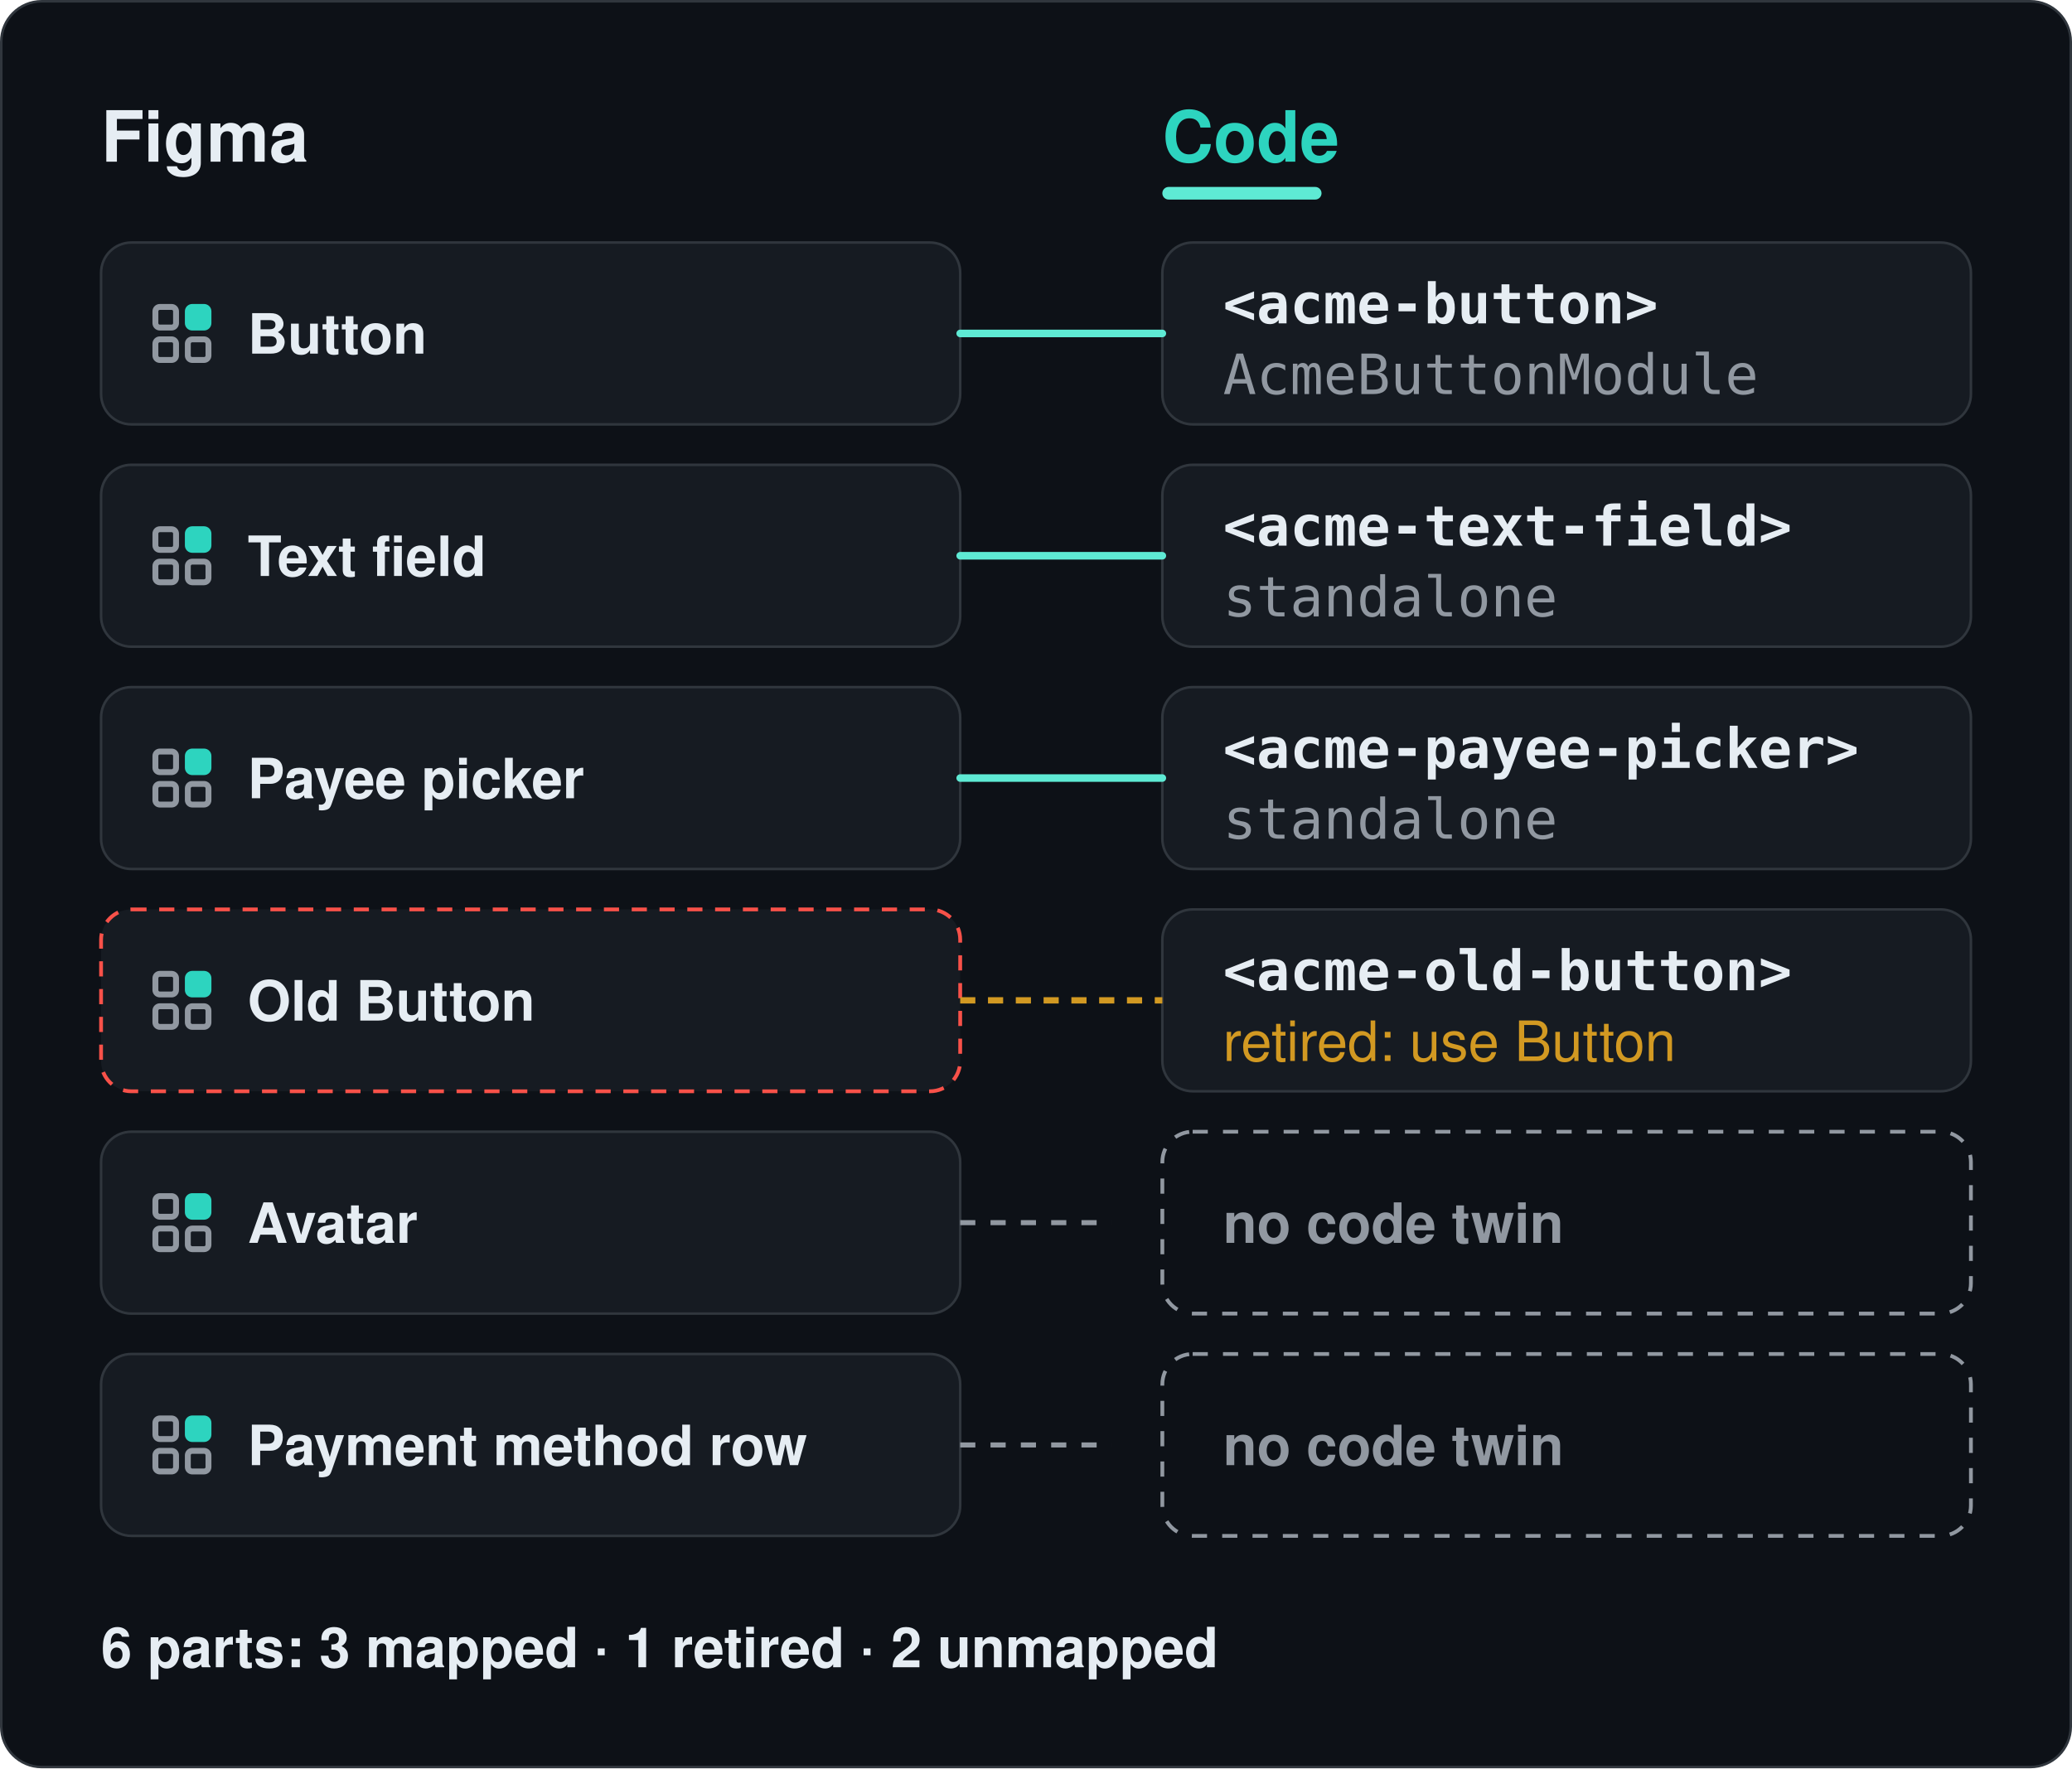
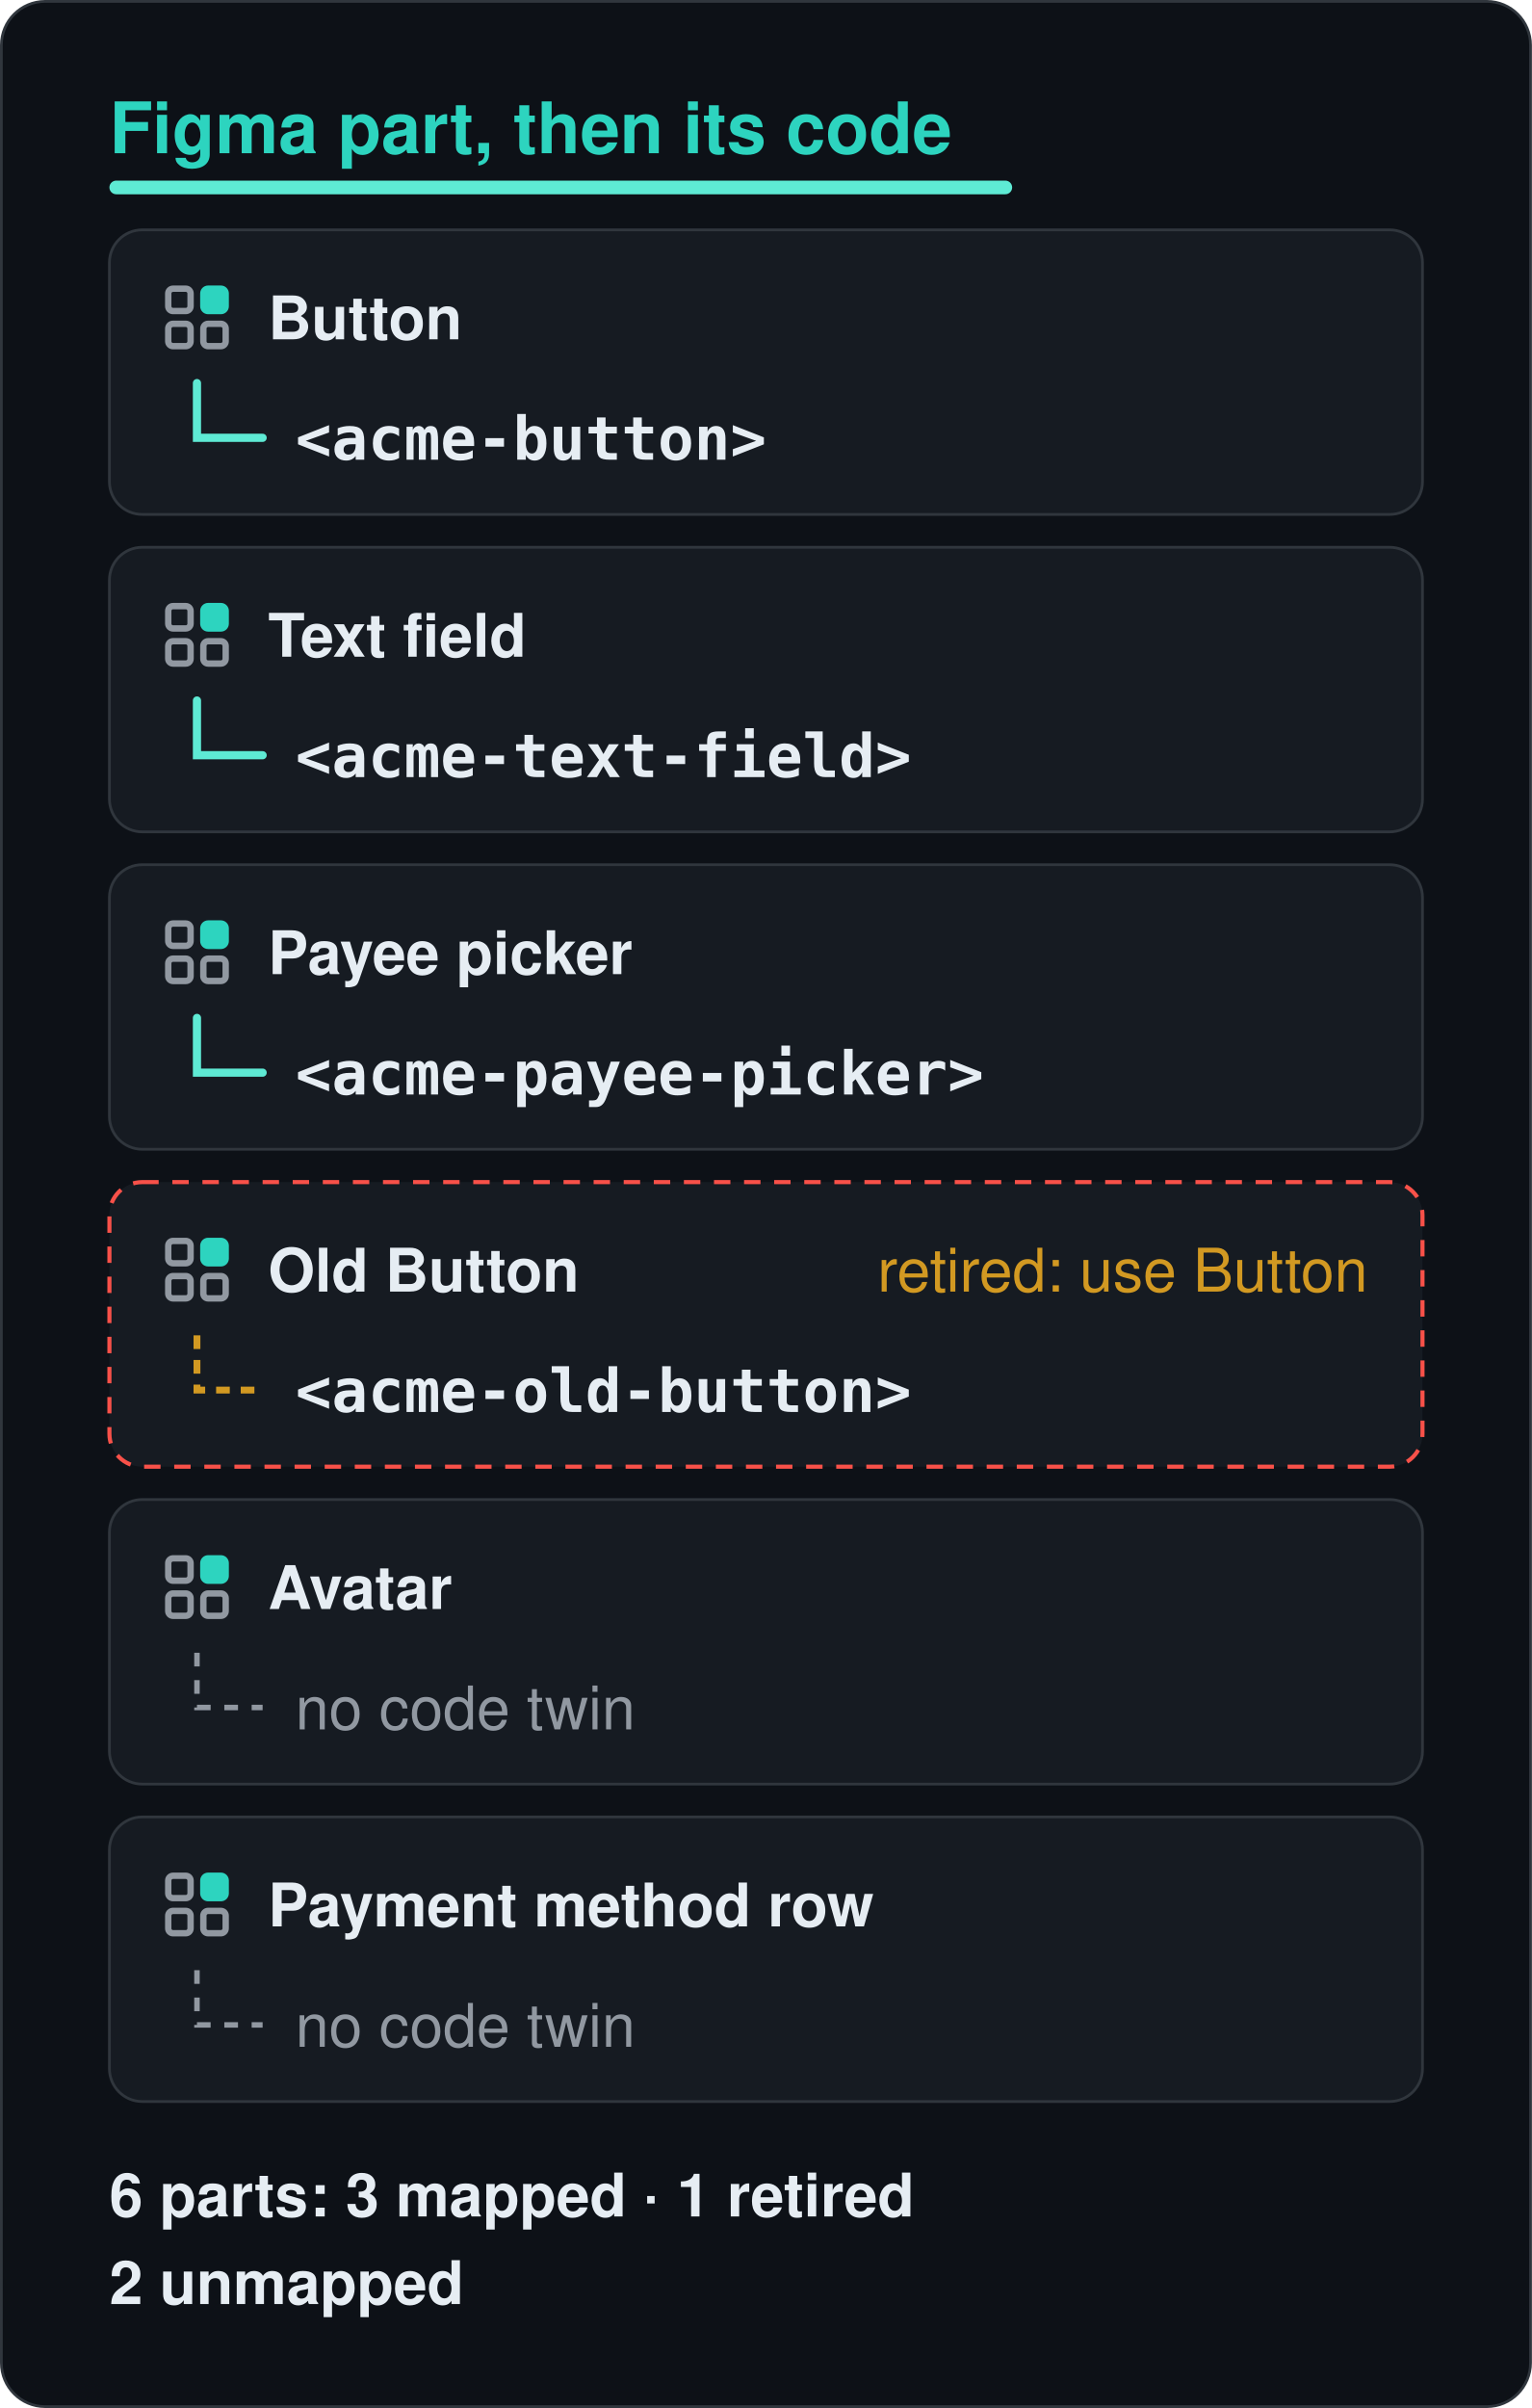
- <svg xmlns="http://www.w3.org/2000/svg" width="820" height="700" viewBox="0 0 820 700" role="img" aria-labelledby="t d">
-   <rect x="0.5" y="0.5" width="819" height="699" rx="16" fill="#0D1117" stroke="#30363D" stroke-width="1" />
-   <text x="40" y="64" font-family="-apple-system,'Segoe UI',Helvetica,Arial,sans-serif" font-size="28" font-weight="700" fill="#E6EDF3" text-anchor="start">Figma</text>
-   <text x="460" y="64" font-family="-apple-system,'Segoe UI',Helvetica,Arial,sans-serif" font-size="28" font-weight="600" fill="#2DD4BF" text-anchor="start">Code</text>
-   <rect x="460" y="74" width="63" height="5" rx="2.5" fill="#5EEAD4" />
-   <rect x="40" y="96" width="340" height="72" rx="12" fill="#161B22" stroke="#30363D" stroke-width="1" />
-   <g transform="translate(58 118) scale(1.166667)" fill="none" stroke="#9198A1" stroke-width="2" stroke-linecap="round" stroke-linejoin="round">
+ <svg xmlns="http://www.w3.org/2000/svg" width="560" height="880" viewBox="0 0 560 880" role="img" aria-labelledby="t d">
+   <rect x="0.5" y="0.5" width="559" height="879" rx="16" fill="#0D1117" stroke="#30363D" stroke-width="1" />
+   <text x="40" y="56" font-family="-apple-system,'Segoe UI',Helvetica,Arial,sans-serif" font-size="26" font-weight="600" fill="#2DD4BF" text-anchor="start">Figma part, then its code</text>
+   <rect x="40" y="66" width="330" height="5" rx="2.5" fill="#5EEAD4" />
+   <rect x="40" y="84" width="480" height="104" rx="12" fill="#161B22" stroke="#30363D" stroke-width="1" />
+   <g transform="translate(58 102) scale(1.166667)" fill="none" stroke="#9198A1" stroke-width="2" stroke-linecap="round" stroke-linejoin="round">
    <rect x="3" y="3" width="7" height="7" rx="1.5" />
    <rect x="14" y="3" width="7" height="7" rx="1.5" fill="#2DD4BF" stroke="#2DD4BF" />
    <rect x="3" y="14" width="7" height="7" rx="1.5" />
    <rect x="14" y="14" width="7" height="7" rx="1.5" />
  </g>
-   <text x="98" y="140" font-family="-apple-system,'Segoe UI',Helvetica,Arial,sans-serif" font-size="22" font-weight="600" fill="#E6EDF3" text-anchor="start">Button</text>
-   <rect x="460" y="96" width="320" height="72" rx="12" fill="#161B22" stroke="#30363D" stroke-width="1" />
-   <path d="M380 132 H 460" stroke="#5EEAD4" stroke-width="3" fill="none" stroke-linecap="round" />
-   <text x="484" y="128" font-family="ui-monospace,SFMono-Regular,Menlo,monospace" font-size="22" font-weight="600" fill="#E6EDF3" text-anchor="start">&lt;acme-button&gt;</text>
-   <text x="484" y="156" font-family="ui-monospace,SFMono-Regular,Menlo,monospace" font-size="22" font-weight="400" fill="#9198A1" text-anchor="start">AcmeButtonModule</text>
-   <rect x="40" y="184" width="340" height="72" rx="12" fill="#161B22" stroke="#30363D" stroke-width="1" />
-   <g transform="translate(58 206) scale(1.166667)" fill="none" stroke="#9198A1" stroke-width="2" stroke-linecap="round" stroke-linejoin="round">
+   <text x="98" y="124" font-family="-apple-system,'Segoe UI',Helvetica,Arial,sans-serif" font-size="22" font-weight="600" fill="#E6EDF3" text-anchor="start">Button</text>
+   <path d="M72 140 V160 H 96" stroke="#5EEAD4" stroke-width="3" fill="none" stroke-linecap="round" />
+   <text x="108" y="168" font-family="ui-monospace,SFMono-Regular,Menlo,monospace" font-size="22" font-weight="600" fill="#E6EDF3" text-anchor="start">&lt;acme-button&gt;</text>
+   <rect x="40" y="200" width="480" height="104" rx="12" fill="#161B22" stroke="#30363D" stroke-width="1" />
+   <g transform="translate(58 218) scale(1.166667)" fill="none" stroke="#9198A1" stroke-width="2" stroke-linecap="round" stroke-linejoin="round">
    <rect x="3" y="3" width="7" height="7" rx="1.5" />
    <rect x="14" y="3" width="7" height="7" rx="1.5" fill="#2DD4BF" stroke="#2DD4BF" />
    <rect x="3" y="14" width="7" height="7" rx="1.5" />
    <rect x="14" y="14" width="7" height="7" rx="1.5" />
  </g>
-   <text x="98" y="228" font-family="-apple-system,'Segoe UI',Helvetica,Arial,sans-serif" font-size="22" font-weight="600" fill="#E6EDF3" text-anchor="start">Text field</text>
-   <rect x="460" y="184" width="320" height="72" rx="12" fill="#161B22" stroke="#30363D" stroke-width="1" />
-   <path d="M380 220 H 460" stroke="#5EEAD4" stroke-width="3" fill="none" stroke-linecap="round" />
-   <text x="484" y="216" font-family="ui-monospace,SFMono-Regular,Menlo,monospace" font-size="22" font-weight="600" fill="#E6EDF3" text-anchor="start">&lt;acme-text-field&gt;</text>
-   <text x="484" y="244" font-family="ui-monospace,SFMono-Regular,Menlo,monospace" font-size="22" font-weight="400" fill="#9198A1" text-anchor="start">standalone</text>
-   <rect x="40" y="272" width="340" height="72" rx="12" fill="#161B22" stroke="#30363D" stroke-width="1" />
-   <g transform="translate(58 294) scale(1.166667)" fill="none" stroke="#9198A1" stroke-width="2" stroke-linecap="round" stroke-linejoin="round">
+   <text x="98" y="240" font-family="-apple-system,'Segoe UI',Helvetica,Arial,sans-serif" font-size="22" font-weight="600" fill="#E6EDF3" text-anchor="start">Text field</text>
+   <path d="M72 256 V276 H 96" stroke="#5EEAD4" stroke-width="3" fill="none" stroke-linecap="round" />
+   <text x="108" y="284" font-family="ui-monospace,SFMono-Regular,Menlo,monospace" font-size="22" font-weight="600" fill="#E6EDF3" text-anchor="start">&lt;acme-text-field&gt;</text>
+   <rect x="40" y="316" width="480" height="104" rx="12" fill="#161B22" stroke="#30363D" stroke-width="1" />
+   <g transform="translate(58 334) scale(1.166667)" fill="none" stroke="#9198A1" stroke-width="2" stroke-linecap="round" stroke-linejoin="round">
    <rect x="3" y="3" width="7" height="7" rx="1.5" />
    <rect x="14" y="3" width="7" height="7" rx="1.5" fill="#2DD4BF" stroke="#2DD4BF" />
    <rect x="3" y="14" width="7" height="7" rx="1.5" />
    <rect x="14" y="14" width="7" height="7" rx="1.5" />
  </g>
-   <text x="98" y="316" font-family="-apple-system,'Segoe UI',Helvetica,Arial,sans-serif" font-size="22" font-weight="600" fill="#E6EDF3" text-anchor="start">Payee picker</text>
-   <rect x="460" y="272" width="320" height="72" rx="12" fill="#161B22" stroke="#30363D" stroke-width="1" />
-   <path d="M380 308 H 460" stroke="#5EEAD4" stroke-width="3" fill="none" stroke-linecap="round" />
-   <text x="484" y="304" font-family="ui-monospace,SFMono-Regular,Menlo,monospace" font-size="22" font-weight="600" fill="#E6EDF3" text-anchor="start">&lt;acme-payee-picker&gt;</text>
-   <text x="484" y="332" font-family="ui-monospace,SFMono-Regular,Menlo,monospace" font-size="22" font-weight="400" fill="#9198A1" text-anchor="start">standalone</text>
-   <rect x="40" y="360" width="340" height="72" rx="12" fill="#161B22" stroke="#F85149" stroke-width="1.5" stroke-dasharray="6 5" />
-   <g transform="translate(58 382) scale(1.166667)" fill="none" stroke="#9198A1" stroke-width="2" stroke-linecap="round" stroke-linejoin="round">
+   <text x="98" y="356" font-family="-apple-system,'Segoe UI',Helvetica,Arial,sans-serif" font-size="22" font-weight="600" fill="#E6EDF3" text-anchor="start">Payee picker</text>
+   <path d="M72 372 V392 H 96" stroke="#5EEAD4" stroke-width="3" fill="none" stroke-linecap="round" />
+   <text x="108" y="400" font-family="ui-monospace,SFMono-Regular,Menlo,monospace" font-size="22" font-weight="600" fill="#E6EDF3" text-anchor="start">&lt;acme-payee-picker&gt;</text>
+   <rect x="40" y="432" width="480" height="104" rx="12" fill="#161B22" stroke="#F85149" stroke-width="1.5" stroke-dasharray="6 5" />
+   <g transform="translate(58 450) scale(1.166667)" fill="none" stroke="#9198A1" stroke-width="2" stroke-linecap="round" stroke-linejoin="round">
    <rect x="3" y="3" width="7" height="7" rx="1.5" />
    <rect x="14" y="3" width="7" height="7" rx="1.5" fill="#2DD4BF" stroke="#2DD4BF" />
    <rect x="3" y="14" width="7" height="7" rx="1.5" />
    <rect x="14" y="14" width="7" height="7" rx="1.5" />
  </g>
-   <text x="98" y="404" font-family="-apple-system,'Segoe UI',Helvetica,Arial,sans-serif" font-size="22" font-weight="600" fill="#E6EDF3" text-anchor="start">Old Button</text>
-   <rect x="460" y="360" width="320" height="72" rx="12" fill="#161B22" stroke="#30363D" stroke-width="1" />
-   <path d="M380 396 H 460" stroke="#D29922" stroke-width="2.5" stroke-dasharray="6 5" fill="none" />
-   <text x="484" y="392" font-family="ui-monospace,SFMono-Regular,Menlo,monospace" font-size="22" font-weight="600" fill="#E6EDF3" text-anchor="start">&lt;acme-old-button&gt;</text>
-   <text x="484" y="420" font-family="-apple-system,'Segoe UI',Helvetica,Arial,sans-serif" font-size="22" font-weight="400" fill="#D29922" text-anchor="start">retired: use Button</text>
-   <rect x="40" y="448" width="340" height="72" rx="12" fill="#161B22" stroke="#30363D" stroke-width="1" />
-   <g transform="translate(58 470) scale(1.166667)" fill="none" stroke="#9198A1" stroke-width="2" stroke-linecap="round" stroke-linejoin="round">
+   <text x="98" y="472" font-family="-apple-system,'Segoe UI',Helvetica,Arial,sans-serif" font-size="22" font-weight="600" fill="#E6EDF3" text-anchor="start">Old Button</text>
+   <path d="M72 488 V508 H 96" stroke="#D29922" stroke-width="2.5" stroke-dasharray="5 4" fill="none" />
+   <text x="108" y="516" font-family="ui-monospace,SFMono-Regular,Menlo,monospace" font-size="22" font-weight="600" fill="#E6EDF3" text-anchor="start">&lt;acme-old-button&gt;</text>
+   <text x="500" y="472" font-family="-apple-system,'Segoe UI',Helvetica,Arial,sans-serif" font-size="22" font-weight="400" fill="#D29922" text-anchor="end">retired: use Button</text>
+   <rect x="40" y="548" width="480" height="104" rx="12" fill="#161B22" stroke="#30363D" stroke-width="1" />
+   <g transform="translate(58 566) scale(1.166667)" fill="none" stroke="#9198A1" stroke-width="2" stroke-linecap="round" stroke-linejoin="round">
    <rect x="3" y="3" width="7" height="7" rx="1.5" />
    <rect x="14" y="3" width="7" height="7" rx="1.5" fill="#2DD4BF" stroke="#2DD4BF" />
    <rect x="3" y="14" width="7" height="7" rx="1.5" />
    <rect x="14" y="14" width="7" height="7" rx="1.5" />
  </g>
-   <text x="98" y="492" font-family="-apple-system,'Segoe UI',Helvetica,Arial,sans-serif" font-size="22" font-weight="600" fill="#E6EDF3" text-anchor="start">Avatar</text>
-   <path d="M380 484 H 440" stroke="#9198A1" stroke-width="2" stroke-dasharray="6 6" fill="none" />
-   <rect x="460" y="448" width="320" height="72" rx="12" fill="#0D1117" stroke="#9198A1" stroke-width="1.5" stroke-dasharray="6 6" />
-   <text x="484" y="492" font-family="-apple-system,'Segoe UI',Helvetica,Arial,sans-serif" font-size="22" font-weight="600" fill="#9198A1" text-anchor="start">no code twin</text>
-   <rect x="40" y="536" width="340" height="72" rx="12" fill="#161B22" stroke="#30363D" stroke-width="1" />
-   <g transform="translate(58 558) scale(1.166667)" fill="none" stroke="#9198A1" stroke-width="2" stroke-linecap="round" stroke-linejoin="round">
+   <text x="98" y="588" font-family="-apple-system,'Segoe UI',Helvetica,Arial,sans-serif" font-size="22" font-weight="600" fill="#E6EDF3" text-anchor="start">Avatar</text>
+   <path d="M72 604 V624 H 96" stroke="#9198A1" stroke-width="2" stroke-dasharray="5 5" fill="none" />
+   <text x="108" y="632" font-family="-apple-system,'Segoe UI',Helvetica,Arial,sans-serif" font-size="22" font-weight="400" fill="#9198A1" text-anchor="start">no code twin</text>
+   <rect x="40" y="664" width="480" height="104" rx="12" fill="#161B22" stroke="#30363D" stroke-width="1" />
+   <g transform="translate(58 682) scale(1.166667)" fill="none" stroke="#9198A1" stroke-width="2" stroke-linecap="round" stroke-linejoin="round">
    <rect x="3" y="3" width="7" height="7" rx="1.5" />
    <rect x="14" y="3" width="7" height="7" rx="1.5" fill="#2DD4BF" stroke="#2DD4BF" />
    <rect x="3" y="14" width="7" height="7" rx="1.5" />
    <rect x="14" y="14" width="7" height="7" rx="1.5" />
  </g>
-   <text x="98" y="580" font-family="-apple-system,'Segoe UI',Helvetica,Arial,sans-serif" font-size="22" font-weight="600" fill="#E6EDF3" text-anchor="start">Payment method row</text>
-   <path d="M380 572 H 440" stroke="#9198A1" stroke-width="2" stroke-dasharray="6 6" fill="none" />
-   <rect x="460" y="536" width="320" height="72" rx="12" fill="#0D1117" stroke="#9198A1" stroke-width="1.5" stroke-dasharray="6 6" />
-   <text x="484" y="580" font-family="-apple-system,'Segoe UI',Helvetica,Arial,sans-serif" font-size="22" font-weight="600" fill="#9198A1" text-anchor="start">no code twin</text>
-   <text x="40" y="660" font-family="-apple-system,'Segoe UI',Helvetica,Arial,sans-serif" font-size="22" font-weight="600" fill="#E6EDF3" text-anchor="start">6 parts: 3 mapped · 1 retired · 2 unmapped</text>
+   <text x="98" y="704" font-family="-apple-system,'Segoe UI',Helvetica,Arial,sans-serif" font-size="22" font-weight="600" fill="#E6EDF3" text-anchor="start">Payment method row</text>
+   <path d="M72 720 V740 H 96" stroke="#9198A1" stroke-width="2" stroke-dasharray="5 5" fill="none" />
+   <text x="108" y="748" font-family="-apple-system,'Segoe UI',Helvetica,Arial,sans-serif" font-size="22" font-weight="400" fill="#9198A1" text-anchor="start">no code twin</text>
+   <text x="40" y="810" font-family="-apple-system,'Segoe UI',Helvetica,Arial,sans-serif" font-size="22" font-weight="600" fill="#E6EDF3" text-anchor="start">6 parts: 3 mapped · 1 retired</text>
+   <text x="40" y="842" font-family="-apple-system,'Segoe UI',Helvetica,Arial,sans-serif" font-size="22" font-weight="600" fill="#E6EDF3" text-anchor="start">2 unmapped</text>
</svg>
